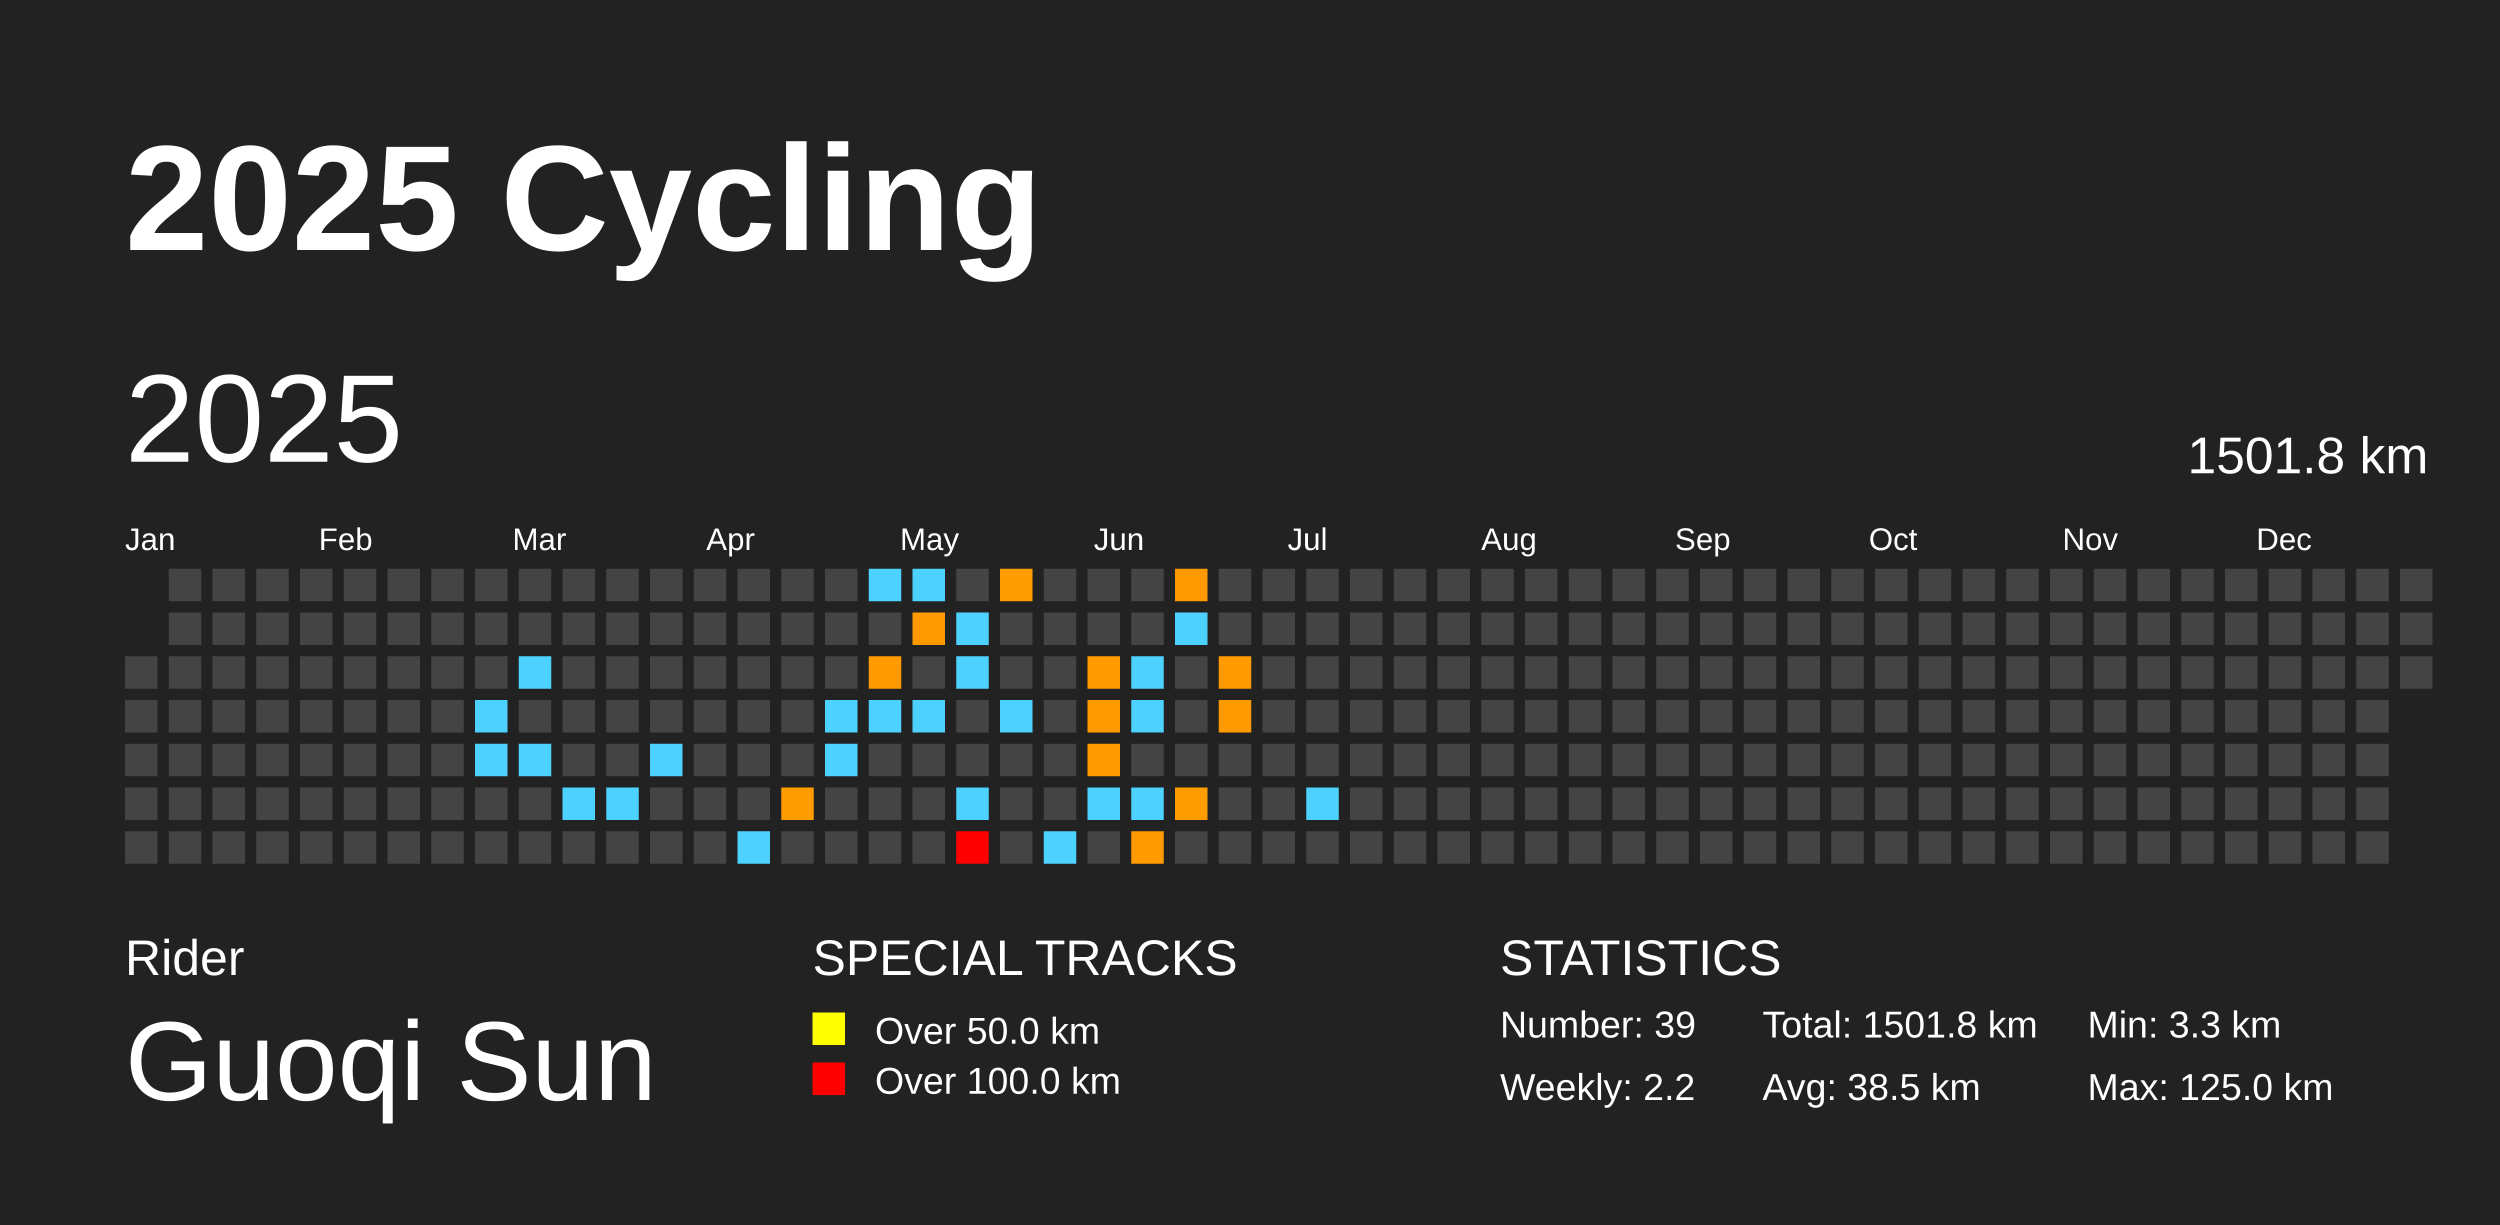
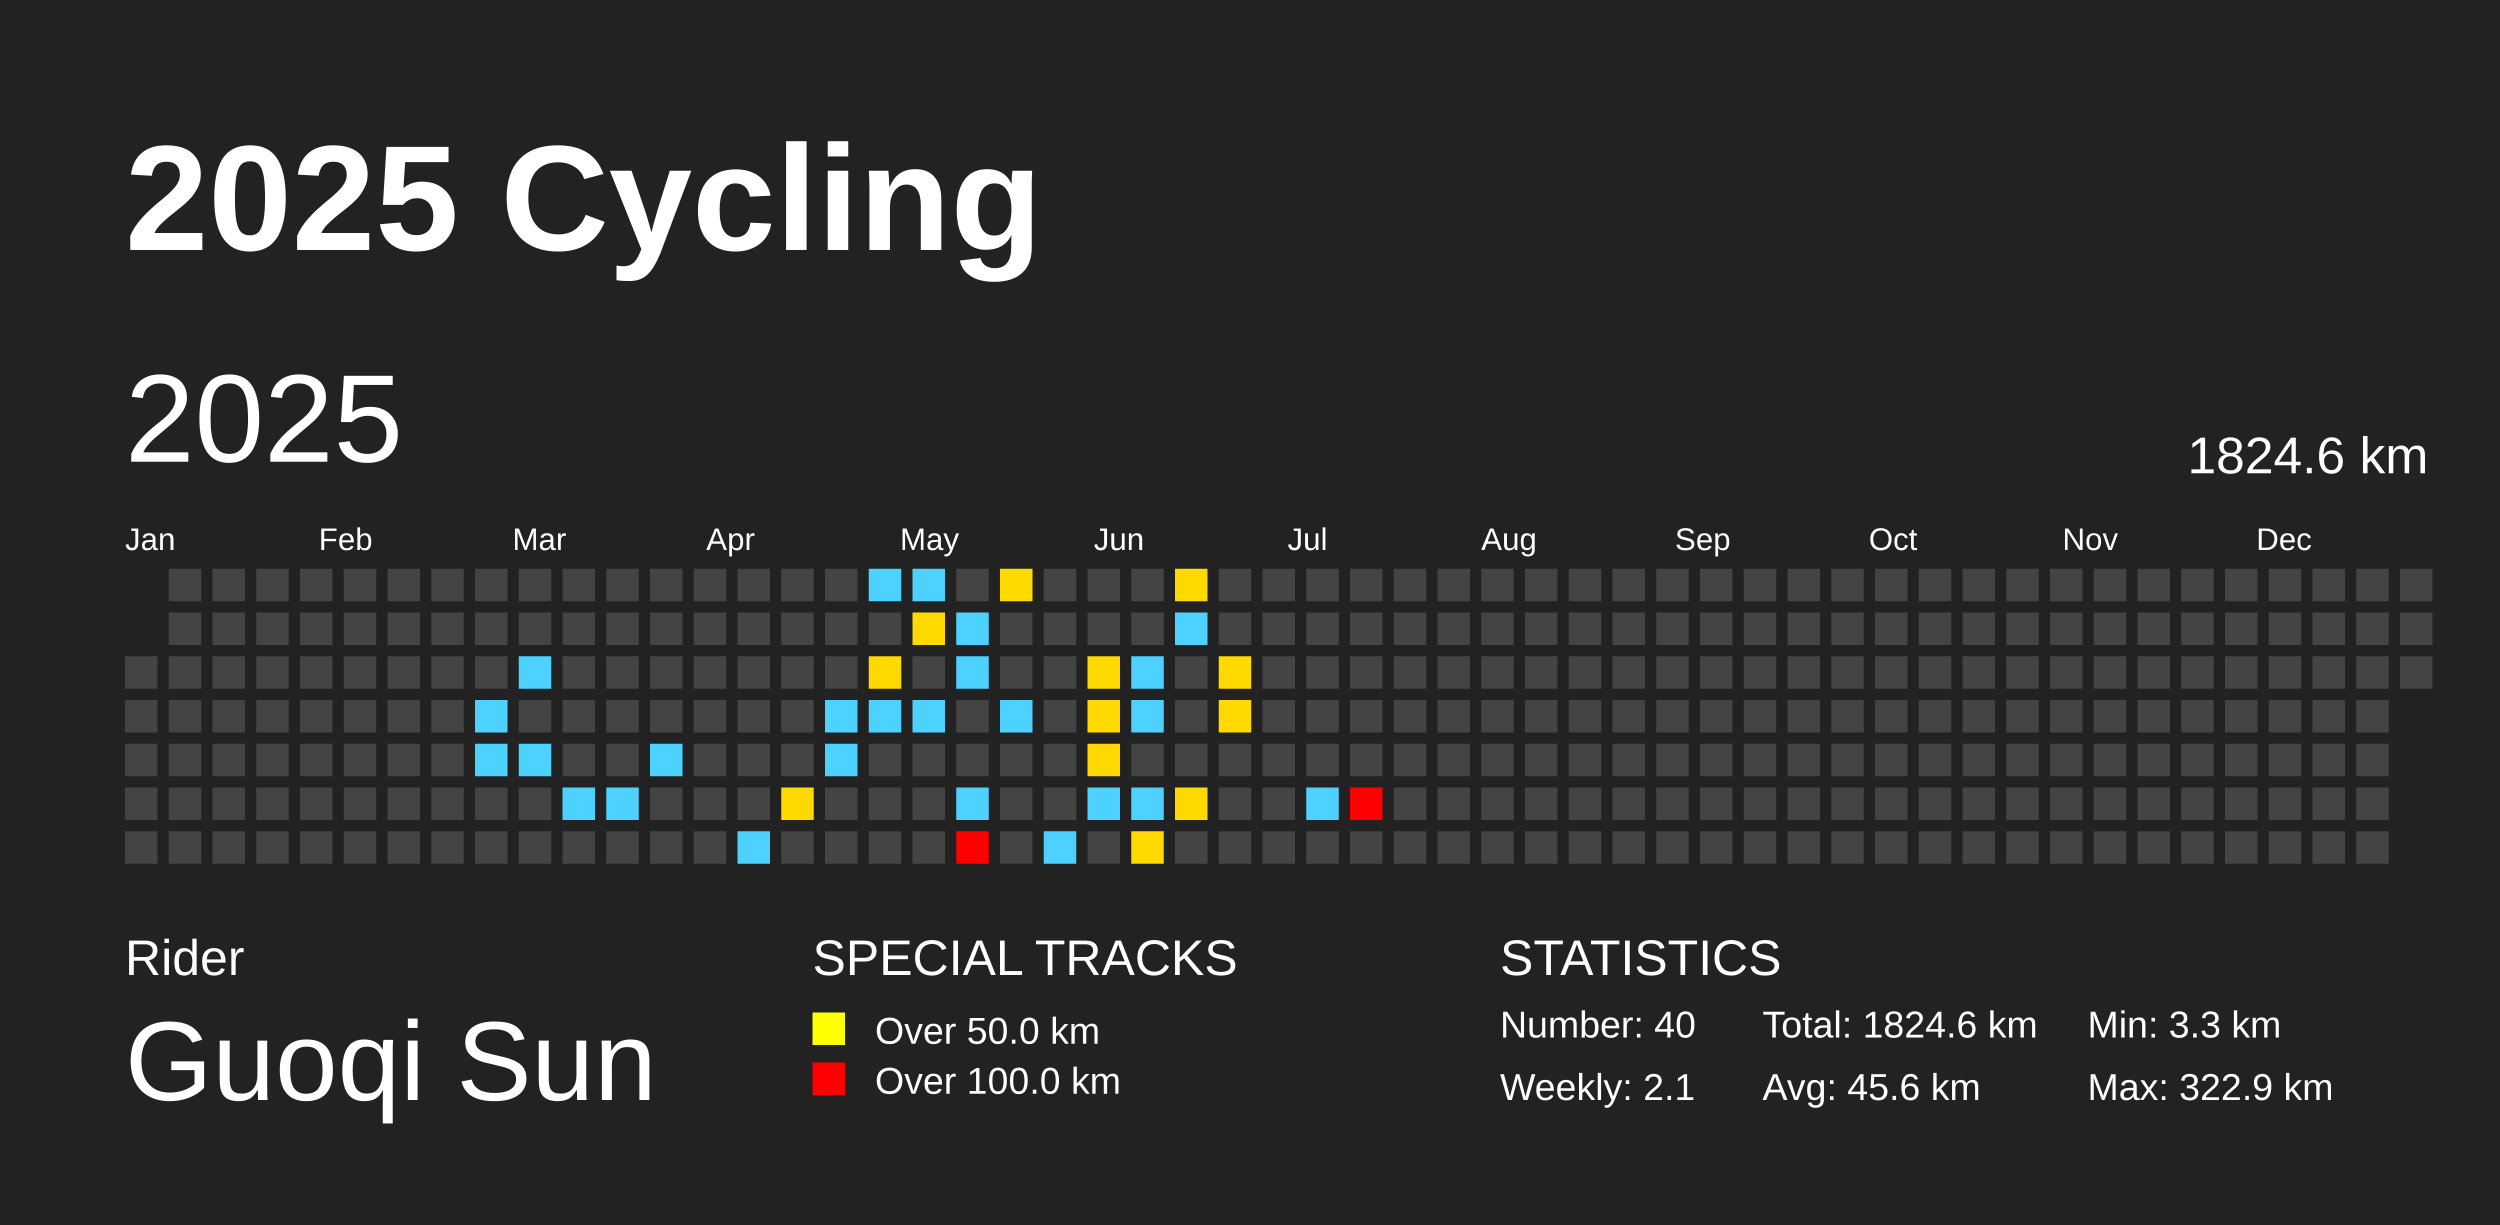
<svg xmlns="http://www.w3.org/2000/svg" baseProfile="full" height="98mm" version="1.1" viewBox="0,0,200,98" width="200mm">
  <defs />
  <rect fill="#222222" height="98" width="200" x="0" y="0" />
  <text fill="#FFFFFF" style="font-size:12px; font-family:Arial; font-weight:bold;" x="10" y="20">2025 Cycling</text>
  <text fill="#FFFFFF" style="font-size:4px; font-family:Arial" x="10" y="78">Rider</text>
  <text fill="#FFFFFF" style="font-size:9px; font-family:Arial" x="10" y="88">Guoqi Sun</text>
  <text fill="#FFFFFF" style="font-size:4px; font-family:Arial" x="65" y="78">SPECIAL TRACKS</text>
  <rect fill="yellow" height="2.6" width="2.6" x="65" y="81" />
  <text fill="#FFFFFF" style="font-size:3px; font-family:Arial" x="70" y="83.5">Over 50.0 km</text>
  <rect fill="red" height="2.6" width="2.6" x="65" y="85" />
  <text fill="#FFFFFF" style="font-size:3px; font-family:Arial" x="70" y="87.5">Over 100.0 km</text>
  <text fill="#FFFFFF" style="font-size:4px; font-family:Arial" x="120" y="78">STATISTICS</text>
-   <text fill="#FFFFFF" style="font-size:3px; font-family:Arial" x="120" y="83">Number: 39</text>
-   <text fill="#FFFFFF" style="font-size:3px; font-family:Arial" x="120" y="88">Weekly: 2.2</text>
-   <text fill="#FFFFFF" style="font-size:3px; font-family:Arial" x="141" y="83">Total: 1501.8 km</text>
-   <text fill="#FFFFFF" style="font-size:3px; font-family:Arial" x="141" y="88">Avg: 38.5 km</text>
+   <text fill="#FFFFFF" style="font-size:3px; font-family:Arial" x="120" y="83">Number: 40</text>
+   <text fill="#FFFFFF" style="font-size:3px; font-family:Arial" x="120" y="88">Weekly: 2.1</text>
+   <text fill="#FFFFFF" style="font-size:3px; font-family:Arial" x="141" y="83">Total: 1824.6 km</text>
+   <text fill="#FFFFFF" style="font-size:3px; font-family:Arial" x="141" y="88">Avg: 45.6 km</text>
  <text fill="#FFFFFF" style="font-size:3px; font-family:Arial" x="167" y="83">Min: 3.3 km</text>
-   <text fill="#FFFFFF" style="font-size:3px; font-family:Arial" x="167" y="88">Max: 125.0 km</text>
+   <text fill="#FFFFFF" style="font-size:3px; font-family:Arial" x="167" y="88">Max: 322.9 km</text>
  <text dominant-baseline="hanging" fill="#FFFFFF" style="font-size:10.0px; font-family:Arial;" x="10" y="30">2025</text>
-   <text dominant-baseline="hanging" fill="#FFFFFF" style="font-size:4.125px; font-family:Arial;" x="175" y="35">1501.8 km</text>
+   <text dominant-baseline="hanging" fill="#FFFFFF" style="font-size:4.125px; font-family:Arial;" x="175" y="35">1824.6 km</text>
  <text fill="#FFFFFF" style="font-size:2.5px; font-family:Arial" x="10.0" y="44">Jan</text>
  <text fill="#FFFFFF" style="font-size:2.5px; font-family:Arial" x="25.5" y="44">Feb</text>
  <text fill="#FFFFFF" style="font-size:2.5px; font-family:Arial" x="41.0" y="44">Mar</text>
  <text fill="#FFFFFF" style="font-size:2.5px; font-family:Arial" x="56.5" y="44">Apr</text>
  <text fill="#FFFFFF" style="font-size:2.5px; font-family:Arial" x="72.0" y="44">May</text>
  <text fill="#FFFFFF" style="font-size:2.5px; font-family:Arial" x="87.5" y="44">Jun</text>
  <text fill="#FFFFFF" style="font-size:2.5px; font-family:Arial" x="103.0" y="44">Jul</text>
  <text fill="#FFFFFF" style="font-size:2.5px; font-family:Arial" x="118.5" y="44">Aug</text>
  <text fill="#FFFFFF" style="font-size:2.5px; font-family:Arial" x="134.0" y="44">Sep</text>
  <text fill="#FFFFFF" style="font-size:2.5px; font-family:Arial" x="149.5" y="44">Oct</text>
  <text fill="#FFFFFF" style="font-size:2.5px; font-family:Arial" x="165.0" y="44">Nov</text>
  <text fill="#FFFFFF" style="font-size:2.5px; font-family:Arial" x="180.5" y="44">Dec</text>
  <rect fill="#444444" height="2.6" width="2.6" x="10.0" y="52.5" />
  <rect fill="#444444" height="2.6" width="2.6" x="10.0" y="56.0" />
  <rect fill="#444444" height="2.6" width="2.6" x="10.0" y="59.5" />
  <rect fill="#444444" height="2.6" width="2.6" x="10.0" y="63.0" />
  <rect fill="#444444" height="2.6" width="2.6" x="10.0" y="66.5" />
  <rect fill="#444444" height="2.6" width="2.6" x="13.5" y="45.5" />
  <rect fill="#444444" height="2.6" width="2.6" x="13.5" y="49.0" />
  <rect fill="#444444" height="2.6" width="2.6" x="13.5" y="52.5" />
  <rect fill="#444444" height="2.6" width="2.6" x="13.5" y="56.0" />
  <rect fill="#444444" height="2.6" width="2.6" x="13.5" y="59.5" />
  <rect fill="#444444" height="2.6" width="2.6" x="13.5" y="63.0" />
  <rect fill="#444444" height="2.6" width="2.6" x="13.5" y="66.5" />
  <rect fill="#444444" height="2.6" width="2.6" x="17.0" y="45.5" />
  <rect fill="#444444" height="2.6" width="2.6" x="17.0" y="49.0" />
  <rect fill="#444444" height="2.6" width="2.6" x="17.0" y="52.5" />
  <rect fill="#444444" height="2.6" width="2.6" x="17.0" y="56.0" />
  <rect fill="#444444" height="2.6" width="2.6" x="17.0" y="59.5" />
  <rect fill="#444444" height="2.6" width="2.6" x="17.0" y="63.0" />
  <rect fill="#444444" height="2.6" width="2.6" x="17.0" y="66.5" />
  <rect fill="#444444" height="2.6" width="2.6" x="20.5" y="45.5" />
  <rect fill="#444444" height="2.6" width="2.6" x="20.5" y="49.0" />
  <rect fill="#444444" height="2.6" width="2.6" x="20.5" y="52.5" />
  <rect fill="#444444" height="2.6" width="2.6" x="20.5" y="56.0" />
  <rect fill="#444444" height="2.6" width="2.6" x="20.5" y="59.5" />
  <rect fill="#444444" height="2.6" width="2.6" x="20.5" y="63.0" />
  <rect fill="#444444" height="2.6" width="2.6" x="20.5" y="66.5" />
  <rect fill="#444444" height="2.6" width="2.6" x="24.0" y="45.5" />
  <rect fill="#444444" height="2.6" width="2.6" x="24.0" y="49.0" />
  <rect fill="#444444" height="2.6" width="2.6" x="24.0" y="52.5" />
  <rect fill="#444444" height="2.6" width="2.6" x="24.0" y="56.0" />
  <rect fill="#444444" height="2.6" width="2.6" x="24.0" y="59.5" />
  <rect fill="#444444" height="2.6" width="2.6" x="24.0" y="63.0" />
  <rect fill="#444444" height="2.6" width="2.6" x="24.0" y="66.5" />
  <rect fill="#444444" height="2.6" width="2.6" x="27.5" y="45.5" />
  <rect fill="#444444" height="2.6" width="2.6" x="27.5" y="49.0" />
  <rect fill="#444444" height="2.6" width="2.6" x="27.5" y="52.5" />
  <rect fill="#444444" height="2.6" width="2.6" x="27.5" y="56.0" />
  <rect fill="#444444" height="2.6" width="2.6" x="27.5" y="59.5" />
  <rect fill="#444444" height="2.6" width="2.6" x="27.5" y="63.0" />
  <rect fill="#444444" height="2.6" width="2.6" x="27.5" y="66.5" />
  <rect fill="#444444" height="2.6" width="2.6" x="31.0" y="45.5" />
  <rect fill="#444444" height="2.6" width="2.6" x="31.0" y="49.0" />
  <rect fill="#444444" height="2.6" width="2.6" x="31.0" y="52.5" />
  <rect fill="#444444" height="2.6" width="2.6" x="31.0" y="56.0" />
  <rect fill="#444444" height="2.6" width="2.6" x="31.0" y="59.5" />
  <rect fill="#444444" height="2.6" width="2.6" x="31.0" y="63.0" />
  <rect fill="#444444" height="2.6" width="2.6" x="31.0" y="66.5" />
  <rect fill="#444444" height="2.6" width="2.6" x="34.5" y="45.5" />
  <rect fill="#444444" height="2.6" width="2.6" x="34.5" y="49.0" />
  <rect fill="#444444" height="2.6" width="2.6" x="34.5" y="52.5" />
  <rect fill="#444444" height="2.6" width="2.6" x="34.5" y="56.0" />
  <rect fill="#444444" height="2.6" width="2.6" x="34.5" y="59.5" />
  <rect fill="#444444" height="2.6" width="2.6" x="34.5" y="63.0" />
  <rect fill="#444444" height="2.6" width="2.6" x="34.5" y="66.5" />
  <rect fill="#444444" height="2.6" width="2.6" x="38.0" y="45.5" />
  <rect fill="#444444" height="2.6" width="2.6" x="38.0" y="49.0" />
  <rect fill="#444444" height="2.6" width="2.6" x="38.0" y="52.5" />
  <rect fill="#4dd2ff" height="2.6" width="2.6" x="38.0" y="56.0" />
  <rect fill="#4dd2ff" height="2.6" width="2.6" x="38.0" y="59.5" />
  <rect fill="#444444" height="2.6" width="2.6" x="38.0" y="63.0" />
  <rect fill="#444444" height="2.6" width="2.6" x="38.0" y="66.5" />
  <rect fill="#444444" height="2.6" width="2.6" x="41.5" y="45.5" />
  <rect fill="#444444" height="2.6" width="2.6" x="41.5" y="49.0" />
  <rect fill="#4dd2ff" height="2.6" width="2.6" x="41.5" y="52.5" />
  <rect fill="#444444" height="2.6" width="2.6" x="41.5" y="56.0" />
  <rect fill="#4dd2ff" height="2.6" width="2.6" x="41.5" y="59.5" />
  <rect fill="#444444" height="2.6" width="2.6" x="41.5" y="63.0" />
  <rect fill="#444444" height="2.6" width="2.6" x="41.5" y="66.5" />
  <rect fill="#444444" height="2.6" width="2.6" x="45.0" y="45.5" />
  <rect fill="#444444" height="2.6" width="2.6" x="45.0" y="49.0" />
  <rect fill="#444444" height="2.6" width="2.6" x="45.0" y="52.5" />
  <rect fill="#444444" height="2.6" width="2.6" x="45.0" y="56.0" />
  <rect fill="#444444" height="2.6" width="2.6" x="45.0" y="59.5" />
  <rect fill="#4dd2ff" height="2.6" width="2.6" x="45.0" y="63.0" />
  <rect fill="#444444" height="2.6" width="2.6" x="45.0" y="66.5" />
  <rect fill="#444444" height="2.6" width="2.6" x="48.5" y="45.5" />
  <rect fill="#444444" height="2.6" width="2.6" x="48.5" y="49.0" />
  <rect fill="#444444" height="2.6" width="2.6" x="48.5" y="52.5" />
  <rect fill="#444444" height="2.6" width="2.6" x="48.5" y="56.0" />
  <rect fill="#444444" height="2.6" width="2.6" x="48.5" y="59.5" />
  <rect fill="#4dd2ff" height="2.6" width="2.6" x="48.5" y="63.0" />
  <rect fill="#444444" height="2.6" width="2.6" x="48.5" y="66.5" />
  <rect fill="#444444" height="2.6" width="2.6" x="52.0" y="45.5" />
  <rect fill="#444444" height="2.6" width="2.6" x="52.0" y="49.0" />
  <rect fill="#444444" height="2.6" width="2.6" x="52.0" y="52.5" />
  <rect fill="#444444" height="2.6" width="2.6" x="52.0" y="56.0" />
  <rect fill="#4dd2ff" height="2.6" width="2.6" x="52.0" y="59.5" />
  <rect fill="#444444" height="2.6" width="2.6" x="52.0" y="63.0" />
  <rect fill="#444444" height="2.6" width="2.6" x="52.0" y="66.5" />
  <rect fill="#444444" height="2.6" width="2.6" x="55.5" y="45.5" />
  <rect fill="#444444" height="2.6" width="2.6" x="55.5" y="49.0" />
  <rect fill="#444444" height="2.6" width="2.6" x="55.5" y="52.5" />
  <rect fill="#444444" height="2.6" width="2.6" x="55.5" y="56.0" />
  <rect fill="#444444" height="2.6" width="2.6" x="55.5" y="59.5" />
  <rect fill="#444444" height="2.6" width="2.6" x="55.5" y="63.0" />
  <rect fill="#444444" height="2.6" width="2.6" x="55.5" y="66.5" />
  <rect fill="#444444" height="2.6" width="2.6" x="59.0" y="45.5" />
  <rect fill="#444444" height="2.6" width="2.6" x="59.0" y="49.0" />
  <rect fill="#444444" height="2.6" width="2.6" x="59.0" y="52.5" />
  <rect fill="#444444" height="2.6" width="2.6" x="59.0" y="56.0" />
  <rect fill="#444444" height="2.6" width="2.6" x="59.0" y="59.5" />
  <rect fill="#444444" height="2.6" width="2.6" x="59.0" y="63.0" />
  <rect fill="#4dd2ff" height="2.6" width="2.6" x="59.0" y="66.5" />
  <rect fill="#444444" height="2.6" width="2.6" x="62.5" y="45.5" />
  <rect fill="#444444" height="2.6" width="2.6" x="62.5" y="49.0" />
  <rect fill="#444444" height="2.6" width="2.6" x="62.5" y="52.5" />
  <rect fill="#444444" height="2.6" width="2.6" x="62.5" y="56.0" />
  <rect fill="#444444" height="2.6" width="2.6" x="62.5" y="59.5" />
-   <rect fill="#ff9c00" height="2.6" width="2.6" x="62.5" y="63.0" />
+   <rect fill="#ffd900" height="2.6" width="2.6" x="62.5" y="63.0" />
  <rect fill="#444444" height="2.6" width="2.6" x="62.5" y="66.5" />
  <rect fill="#444444" height="2.6" width="2.6" x="66.0" y="45.5" />
  <rect fill="#444444" height="2.6" width="2.6" x="66.0" y="49.0" />
  <rect fill="#444444" height="2.6" width="2.6" x="66.0" y="52.5" />
  <rect fill="#4dd2ff" height="2.6" width="2.6" x="66.0" y="56.0" />
  <rect fill="#4dd2ff" height="2.6" width="2.6" x="66.0" y="59.5" />
  <rect fill="#444444" height="2.6" width="2.6" x="66.0" y="63.0" />
  <rect fill="#444444" height="2.6" width="2.6" x="66.0" y="66.5" />
  <rect fill="#4dd2ff" height="2.6" width="2.6" x="69.5" y="45.5" />
  <rect fill="#444444" height="2.6" width="2.6" x="69.5" y="49.0" />
-   <rect fill="#ff9b00" height="2.6" width="2.6" x="69.5" y="52.5" />
+   <rect fill="#ffd900" height="2.6" width="2.6" x="69.5" y="52.5" />
  <rect fill="#4dd2ff" height="2.6" width="2.6" x="69.5" y="56.0" />
  <rect fill="#444444" height="2.6" width="2.6" x="69.5" y="59.5" />
  <rect fill="#444444" height="2.6" width="2.6" x="69.5" y="63.0" />
  <rect fill="#444444" height="2.6" width="2.6" x="69.5" y="66.5" />
  <rect fill="#4dd2ff" height="2.6" width="2.6" x="73.0" y="45.5" />
-   <rect fill="#ff9b00" height="2.6" width="2.6" x="73.0" y="49.0" />
+   <rect fill="#ffd900" height="2.6" width="2.6" x="73.0" y="49.0" />
  <rect fill="#444444" height="2.6" width="2.6" x="73.0" y="52.5" />
  <rect fill="#4dd2ff" height="2.6" width="2.6" x="73.0" y="56.0" />
  <rect fill="#444444" height="2.6" width="2.6" x="73.0" y="59.5" />
  <rect fill="#444444" height="2.6" width="2.6" x="73.0" y="63.0" />
  <rect fill="#444444" height="2.6" width="2.6" x="73.0" y="66.5" />
  <rect fill="#444444" height="2.6" width="2.6" x="76.5" y="45.5" />
  <rect fill="#4dd2ff" height="2.6" width="2.6" x="76.5" y="49.0" />
  <rect fill="#4dd2ff" height="2.6" width="2.6" x="76.5" y="52.5" />
  <rect fill="#444444" height="2.6" width="2.6" x="76.5" y="56.0" />
  <rect fill="#444444" height="2.6" width="2.6" x="76.5" y="59.5" />
  <rect fill="#4dd2ff" height="2.6" width="2.6" x="76.5" y="63.0" />
  <rect fill="red" height="2.6" width="2.6" x="76.5" y="66.5" />
-   <rect fill="#ff9d00" height="2.6" width="2.6" x="80.0" y="45.5" />
+   <rect fill="#ffda00" height="2.6" width="2.6" x="80.0" y="45.5" />
  <rect fill="#444444" height="2.6" width="2.6" x="80.0" y="49.0" />
  <rect fill="#444444" height="2.6" width="2.6" x="80.0" y="52.5" />
  <rect fill="#4dd2ff" height="2.6" width="2.6" x="80.0" y="56.0" />
  <rect fill="#444444" height="2.6" width="2.6" x="80.0" y="59.5" />
  <rect fill="#444444" height="2.6" width="2.6" x="80.0" y="63.0" />
  <rect fill="#444444" height="2.6" width="2.6" x="80.0" y="66.5" />
  <rect fill="#444444" height="2.6" width="2.6" x="83.5" y="45.5" />
  <rect fill="#444444" height="2.6" width="2.6" x="83.5" y="49.0" />
  <rect fill="#444444" height="2.6" width="2.6" x="83.5" y="52.5" />
  <rect fill="#444444" height="2.6" width="2.6" x="83.5" y="56.0" />
  <rect fill="#444444" height="2.6" width="2.6" x="83.5" y="59.5" />
  <rect fill="#444444" height="2.6" width="2.6" x="83.5" y="63.0" />
  <rect fill="#4dd2ff" height="2.6" width="2.6" x="83.5" y="66.5" />
  <rect fill="#444444" height="2.6" width="2.6" x="87.0" y="45.5" />
  <rect fill="#444444" height="2.6" width="2.6" x="87.0" y="49.0" />
-   <rect fill="#ff9b00" height="2.6" width="2.6" x="87.0" y="52.5" />
-   <rect fill="#ff9b00" height="2.6" width="2.6" x="87.0" y="56.0" />
-   <rect fill="#ff9b00" height="2.6" width="2.6" x="87.0" y="59.5" />
+   <rect fill="#ffd900" height="2.6" width="2.6" x="87.0" y="52.5" />
+   <rect fill="#ffd900" height="2.6" width="2.6" x="87.0" y="56.0" />
+   <rect fill="#ffd900" height="2.6" width="2.6" x="87.0" y="59.5" />
  <rect fill="#4dd2ff" height="2.6" width="2.6" x="87.0" y="63.0" />
  <rect fill="#444444" height="2.6" width="2.6" x="87.0" y="66.5" />
  <rect fill="#444444" height="2.6" width="2.6" x="90.5" y="45.5" />
  <rect fill="#444444" height="2.6" width="2.6" x="90.5" y="49.0" />
  <rect fill="#4dd2ff" height="2.6" width="2.6" x="90.5" y="52.5" />
  <rect fill="#4dd2ff" height="2.6" width="2.6" x="90.5" y="56.0" />
  <rect fill="#444444" height="2.6" width="2.6" x="90.5" y="59.5" />
  <rect fill="#4dd2ff" height="2.6" width="2.6" x="90.5" y="63.0" />
-   <rect fill="#ff9b00" height="2.6" width="2.6" x="90.5" y="66.5" />
-   <rect fill="#ff9b00" height="2.6" width="2.6" x="94.0" y="45.5" />
+   <rect fill="#ffd900" height="2.6" width="2.6" x="90.5" y="66.5" />
+   <rect fill="#ffd900" height="2.6" width="2.6" x="94.0" y="45.5" />
  <rect fill="#4dd2ff" height="2.6" width="2.6" x="94.0" y="49.0" />
  <rect fill="#444444" height="2.6" width="2.6" x="94.0" y="52.5" />
  <rect fill="#444444" height="2.6" width="2.6" x="94.0" y="56.0" />
  <rect fill="#444444" height="2.6" width="2.6" x="94.0" y="59.5" />
-   <rect fill="#ff9c00" height="2.6" width="2.6" x="94.0" y="63.0" />
+   <rect fill="#ffd900" height="2.6" width="2.6" x="94.0" y="63.0" />
  <rect fill="#444444" height="2.6" width="2.6" x="94.0" y="66.5" />
  <rect fill="#444444" height="2.6" width="2.6" x="97.5" y="45.5" />
  <rect fill="#444444" height="2.6" width="2.6" x="97.5" y="49.0" />
-   <rect fill="#ff9b00" height="2.6" width="2.6" x="97.5" y="52.5" />
-   <rect fill="#ff9b00" height="2.6" width="2.6" x="97.5" y="56.0" />
+   <rect fill="#ffd900" height="2.6" width="2.6" x="97.5" y="52.5" />
+   <rect fill="#ffd900" height="2.6" width="2.6" x="97.5" y="56.0" />
  <rect fill="#444444" height="2.6" width="2.6" x="97.5" y="59.5" />
  <rect fill="#444444" height="2.6" width="2.6" x="97.5" y="63.0" />
  <rect fill="#444444" height="2.6" width="2.6" x="97.5" y="66.5" />
  <rect fill="#444444" height="2.6" width="2.6" x="101.0" y="45.5" />
  <rect fill="#444444" height="2.6" width="2.6" x="101.0" y="49.0" />
  <rect fill="#444444" height="2.6" width="2.6" x="101.0" y="52.5" />
  <rect fill="#444444" height="2.6" width="2.6" x="101.0" y="56.0" />
  <rect fill="#444444" height="2.6" width="2.6" x="101.0" y="59.5" />
  <rect fill="#444444" height="2.6" width="2.6" x="101.0" y="63.0" />
  <rect fill="#444444" height="2.6" width="2.6" x="101.0" y="66.5" />
  <rect fill="#444444" height="2.6" width="2.6" x="104.5" y="45.5" />
  <rect fill="#444444" height="2.6" width="2.6" x="104.5" y="49.0" />
  <rect fill="#444444" height="2.6" width="2.6" x="104.5" y="52.5" />
  <rect fill="#444444" height="2.6" width="2.6" x="104.5" y="56.0" />
  <rect fill="#444444" height="2.6" width="2.6" x="104.5" y="59.5" />
  <rect fill="#4dd2ff" height="2.6" width="2.6" x="104.5" y="63.0" />
  <rect fill="#444444" height="2.6" width="2.6" x="104.5" y="66.5" />
  <rect fill="#444444" height="2.6" width="2.6" x="108.0" y="45.5" />
  <rect fill="#444444" height="2.6" width="2.6" x="108.0" y="49.0" />
  <rect fill="#444444" height="2.6" width="2.6" x="108.0" y="52.5" />
  <rect fill="#444444" height="2.6" width="2.6" x="108.0" y="56.0" />
  <rect fill="#444444" height="2.6" width="2.6" x="108.0" y="59.5" />
-   <rect fill="#444444" height="2.6" width="2.6" x="108.0" y="63.0" />
+   <rect fill="red" height="2.6" width="2.6" x="108.0" y="63.0" />
  <rect fill="#444444" height="2.6" width="2.6" x="108.0" y="66.5" />
  <rect fill="#444444" height="2.6" width="2.6" x="111.5" y="45.5" />
  <rect fill="#444444" height="2.6" width="2.6" x="111.5" y="49.0" />
  <rect fill="#444444" height="2.6" width="2.6" x="111.5" y="52.5" />
  <rect fill="#444444" height="2.6" width="2.6" x="111.5" y="56.0" />
  <rect fill="#444444" height="2.6" width="2.6" x="111.5" y="59.5" />
  <rect fill="#444444" height="2.6" width="2.6" x="111.5" y="63.0" />
  <rect fill="#444444" height="2.6" width="2.6" x="111.5" y="66.5" />
  <rect fill="#444444" height="2.6" width="2.6" x="115.0" y="45.5" />
  <rect fill="#444444" height="2.6" width="2.6" x="115.0" y="49.0" />
  <rect fill="#444444" height="2.6" width="2.6" x="115.0" y="52.5" />
  <rect fill="#444444" height="2.6" width="2.6" x="115.0" y="56.0" />
  <rect fill="#444444" height="2.6" width="2.6" x="115.0" y="59.5" />
  <rect fill="#444444" height="2.6" width="2.6" x="115.0" y="63.0" />
  <rect fill="#444444" height="2.6" width="2.6" x="115.0" y="66.5" />
  <rect fill="#444444" height="2.6" width="2.6" x="118.5" y="45.5" />
  <rect fill="#444444" height="2.6" width="2.6" x="118.5" y="49.0" />
  <rect fill="#444444" height="2.6" width="2.6" x="118.5" y="52.5" />
  <rect fill="#444444" height="2.6" width="2.6" x="118.5" y="56.0" />
  <rect fill="#444444" height="2.6" width="2.6" x="118.5" y="59.5" />
  <rect fill="#444444" height="2.6" width="2.6" x="118.5" y="63.0" />
  <rect fill="#444444" height="2.6" width="2.6" x="118.5" y="66.5" />
  <rect fill="#444444" height="2.6" width="2.6" x="122.0" y="45.5" />
  <rect fill="#444444" height="2.6" width="2.6" x="122.0" y="49.0" />
  <rect fill="#444444" height="2.6" width="2.6" x="122.0" y="52.5" />
  <rect fill="#444444" height="2.6" width="2.6" x="122.0" y="56.0" />
  <rect fill="#444444" height="2.6" width="2.6" x="122.0" y="59.5" />
  <rect fill="#444444" height="2.6" width="2.6" x="122.0" y="63.0" />
  <rect fill="#444444" height="2.6" width="2.6" x="122.0" y="66.5" />
  <rect fill="#444444" height="2.6" width="2.6" x="125.5" y="45.5" />
  <rect fill="#444444" height="2.6" width="2.6" x="125.5" y="49.0" />
  <rect fill="#444444" height="2.6" width="2.6" x="125.5" y="52.5" />
  <rect fill="#444444" height="2.6" width="2.6" x="125.5" y="56.0" />
  <rect fill="#444444" height="2.6" width="2.6" x="125.5" y="59.5" />
  <rect fill="#444444" height="2.6" width="2.6" x="125.5" y="63.0" />
  <rect fill="#444444" height="2.6" width="2.6" x="125.5" y="66.5" />
  <rect fill="#444444" height="2.6" width="2.6" x="129.0" y="45.5" />
  <rect fill="#444444" height="2.6" width="2.6" x="129.0" y="49.0" />
  <rect fill="#444444" height="2.6" width="2.6" x="129.0" y="52.5" />
  <rect fill="#444444" height="2.6" width="2.6" x="129.0" y="56.0" />
  <rect fill="#444444" height="2.6" width="2.6" x="129.0" y="59.5" />
  <rect fill="#444444" height="2.6" width="2.6" x="129.0" y="63.0" />
  <rect fill="#444444" height="2.6" width="2.6" x="129.0" y="66.5" />
  <rect fill="#444444" height="2.6" width="2.6" x="132.5" y="45.5" />
  <rect fill="#444444" height="2.6" width="2.6" x="132.5" y="49.0" />
  <rect fill="#444444" height="2.6" width="2.6" x="132.5" y="52.5" />
  <rect fill="#444444" height="2.6" width="2.6" x="132.5" y="56.0" />
  <rect fill="#444444" height="2.6" width="2.6" x="132.5" y="59.5" />
  <rect fill="#444444" height="2.6" width="2.6" x="132.5" y="63.0" />
  <rect fill="#444444" height="2.6" width="2.6" x="132.5" y="66.5" />
  <rect fill="#444444" height="2.6" width="2.6" x="136.0" y="45.5" />
  <rect fill="#444444" height="2.6" width="2.6" x="136.0" y="49.0" />
  <rect fill="#444444" height="2.6" width="2.6" x="136.0" y="52.5" />
  <rect fill="#444444" height="2.6" width="2.6" x="136.0" y="56.0" />
  <rect fill="#444444" height="2.6" width="2.6" x="136.0" y="59.5" />
  <rect fill="#444444" height="2.6" width="2.6" x="136.0" y="63.0" />
  <rect fill="#444444" height="2.6" width="2.6" x="136.0" y="66.5" />
  <rect fill="#444444" height="2.6" width="2.6" x="139.5" y="45.5" />
  <rect fill="#444444" height="2.6" width="2.6" x="139.5" y="49.0" />
  <rect fill="#444444" height="2.6" width="2.6" x="139.5" y="52.5" />
  <rect fill="#444444" height="2.6" width="2.6" x="139.5" y="56.0" />
  <rect fill="#444444" height="2.6" width="2.6" x="139.5" y="59.5" />
  <rect fill="#444444" height="2.6" width="2.6" x="139.5" y="63.0" />
  <rect fill="#444444" height="2.6" width="2.6" x="139.5" y="66.5" />
  <rect fill="#444444" height="2.6" width="2.6" x="143.0" y="45.5" />
  <rect fill="#444444" height="2.6" width="2.6" x="143.0" y="49.0" />
  <rect fill="#444444" height="2.6" width="2.6" x="143.0" y="52.5" />
  <rect fill="#444444" height="2.6" width="2.6" x="143.0" y="56.0" />
  <rect fill="#444444" height="2.6" width="2.6" x="143.0" y="59.5" />
  <rect fill="#444444" height="2.6" width="2.6" x="143.0" y="63.0" />
  <rect fill="#444444" height="2.6" width="2.6" x="143.0" y="66.5" />
  <rect fill="#444444" height="2.6" width="2.6" x="146.5" y="45.5" />
  <rect fill="#444444" height="2.6" width="2.6" x="146.5" y="49.0" />
  <rect fill="#444444" height="2.6" width="2.6" x="146.5" y="52.5" />
  <rect fill="#444444" height="2.6" width="2.6" x="146.5" y="56.0" />
  <rect fill="#444444" height="2.6" width="2.6" x="146.5" y="59.5" />
  <rect fill="#444444" height="2.6" width="2.6" x="146.5" y="63.0" />
  <rect fill="#444444" height="2.6" width="2.6" x="146.5" y="66.5" />
  <rect fill="#444444" height="2.6" width="2.6" x="150.0" y="45.5" />
  <rect fill="#444444" height="2.6" width="2.6" x="150.0" y="49.0" />
  <rect fill="#444444" height="2.6" width="2.6" x="150.0" y="52.5" />
  <rect fill="#444444" height="2.6" width="2.6" x="150.0" y="56.0" />
  <rect fill="#444444" height="2.6" width="2.6" x="150.0" y="59.5" />
  <rect fill="#444444" height="2.6" width="2.6" x="150.0" y="63.0" />
  <rect fill="#444444" height="2.6" width="2.6" x="150.0" y="66.5" />
  <rect fill="#444444" height="2.6" width="2.6" x="153.5" y="45.5" />
  <rect fill="#444444" height="2.6" width="2.6" x="153.5" y="49.0" />
  <rect fill="#444444" height="2.6" width="2.6" x="153.5" y="52.5" />
  <rect fill="#444444" height="2.6" width="2.6" x="153.5" y="56.0" />
  <rect fill="#444444" height="2.6" width="2.6" x="153.5" y="59.5" />
  <rect fill="#444444" height="2.6" width="2.6" x="153.5" y="63.0" />
  <rect fill="#444444" height="2.6" width="2.6" x="153.5" y="66.5" />
  <rect fill="#444444" height="2.6" width="2.6" x="157.0" y="45.5" />
  <rect fill="#444444" height="2.6" width="2.6" x="157.0" y="49.0" />
  <rect fill="#444444" height="2.6" width="2.6" x="157.0" y="52.5" />
  <rect fill="#444444" height="2.6" width="2.6" x="157.0" y="56.0" />
  <rect fill="#444444" height="2.6" width="2.6" x="157.0" y="59.5" />
  <rect fill="#444444" height="2.6" width="2.6" x="157.0" y="63.0" />
  <rect fill="#444444" height="2.6" width="2.6" x="157.0" y="66.5" />
  <rect fill="#444444" height="2.6" width="2.6" x="160.5" y="45.5" />
  <rect fill="#444444" height="2.6" width="2.6" x="160.5" y="49.0" />
  <rect fill="#444444" height="2.6" width="2.6" x="160.5" y="52.5" />
  <rect fill="#444444" height="2.6" width="2.6" x="160.5" y="56.0" />
  <rect fill="#444444" height="2.6" width="2.6" x="160.5" y="59.5" />
  <rect fill="#444444" height="2.6" width="2.6" x="160.5" y="63.0" />
  <rect fill="#444444" height="2.6" width="2.6" x="160.5" y="66.5" />
  <rect fill="#444444" height="2.6" width="2.6" x="164.0" y="45.5" />
  <rect fill="#444444" height="2.6" width="2.6" x="164.0" y="49.0" />
  <rect fill="#444444" height="2.6" width="2.6" x="164.0" y="52.5" />
  <rect fill="#444444" height="2.6" width="2.6" x="164.0" y="56.0" />
  <rect fill="#444444" height="2.6" width="2.6" x="164.0" y="59.5" />
  <rect fill="#444444" height="2.6" width="2.6" x="164.0" y="63.0" />
  <rect fill="#444444" height="2.6" width="2.6" x="164.0" y="66.5" />
  <rect fill="#444444" height="2.6" width="2.6" x="167.5" y="45.5" />
  <rect fill="#444444" height="2.6" width="2.6" x="167.5" y="49.0" />
  <rect fill="#444444" height="2.6" width="2.6" x="167.5" y="52.5" />
  <rect fill="#444444" height="2.6" width="2.6" x="167.5" y="56.0" />
  <rect fill="#444444" height="2.6" width="2.6" x="167.5" y="59.5" />
  <rect fill="#444444" height="2.6" width="2.6" x="167.5" y="63.0" />
  <rect fill="#444444" height="2.6" width="2.6" x="167.5" y="66.5" />
  <rect fill="#444444" height="2.6" width="2.6" x="171.0" y="45.5" />
  <rect fill="#444444" height="2.6" width="2.6" x="171.0" y="49.0" />
  <rect fill="#444444" height="2.6" width="2.6" x="171.0" y="52.5" />
  <rect fill="#444444" height="2.6" width="2.6" x="171.0" y="56.0" />
  <rect fill="#444444" height="2.6" width="2.6" x="171.0" y="59.5" />
  <rect fill="#444444" height="2.6" width="2.6" x="171.0" y="63.0" />
  <rect fill="#444444" height="2.6" width="2.6" x="171.0" y="66.5" />
  <rect fill="#444444" height="2.6" width="2.6" x="174.5" y="45.5" />
  <rect fill="#444444" height="2.6" width="2.6" x="174.5" y="49.0" />
  <rect fill="#444444" height="2.6" width="2.6" x="174.5" y="52.5" />
  <rect fill="#444444" height="2.6" width="2.6" x="174.5" y="56.0" />
  <rect fill="#444444" height="2.6" width="2.6" x="174.5" y="59.5" />
  <rect fill="#444444" height="2.6" width="2.6" x="174.5" y="63.0" />
  <rect fill="#444444" height="2.6" width="2.6" x="174.5" y="66.5" />
  <rect fill="#444444" height="2.6" width="2.6" x="178.0" y="45.5" />
  <rect fill="#444444" height="2.6" width="2.6" x="178.0" y="49.0" />
  <rect fill="#444444" height="2.6" width="2.6" x="178.0" y="52.5" />
  <rect fill="#444444" height="2.6" width="2.6" x="178.0" y="56.0" />
  <rect fill="#444444" height="2.6" width="2.6" x="178.0" y="59.5" />
  <rect fill="#444444" height="2.6" width="2.6" x="178.0" y="63.0" />
  <rect fill="#444444" height="2.6" width="2.6" x="178.0" y="66.5" />
  <rect fill="#444444" height="2.6" width="2.6" x="181.5" y="45.5" />
  <rect fill="#444444" height="2.6" width="2.6" x="181.5" y="49.0" />
  <rect fill="#444444" height="2.6" width="2.6" x="181.5" y="52.5" />
  <rect fill="#444444" height="2.6" width="2.6" x="181.5" y="56.0" />
  <rect fill="#444444" height="2.6" width="2.6" x="181.5" y="59.5" />
  <rect fill="#444444" height="2.6" width="2.6" x="181.5" y="63.0" />
  <rect fill="#444444" height="2.6" width="2.6" x="181.5" y="66.5" />
  <rect fill="#444444" height="2.6" width="2.6" x="185.0" y="45.5" />
  <rect fill="#444444" height="2.6" width="2.6" x="185.0" y="49.0" />
  <rect fill="#444444" height="2.6" width="2.6" x="185.0" y="52.5" />
  <rect fill="#444444" height="2.6" width="2.6" x="185.0" y="56.0" />
  <rect fill="#444444" height="2.6" width="2.6" x="185.0" y="59.5" />
  <rect fill="#444444" height="2.6" width="2.6" x="185.0" y="63.0" />
  <rect fill="#444444" height="2.6" width="2.6" x="185.0" y="66.5" />
  <rect fill="#444444" height="2.6" width="2.6" x="188.5" y="45.5" />
  <rect fill="#444444" height="2.6" width="2.6" x="188.5" y="49.0" />
  <rect fill="#444444" height="2.6" width="2.6" x="188.5" y="52.5" />
  <rect fill="#444444" height="2.6" width="2.6" x="188.5" y="56.0" />
  <rect fill="#444444" height="2.6" width="2.6" x="188.5" y="59.5" />
  <rect fill="#444444" height="2.6" width="2.6" x="188.5" y="63.0" />
  <rect fill="#444444" height="2.6" width="2.6" x="188.5" y="66.5" />
  <rect fill="#444444" height="2.6" width="2.6" x="192.0" y="45.5" />
  <rect fill="#444444" height="2.6" width="2.6" x="192.0" y="49.0" />
  <rect fill="#444444" height="2.6" width="2.6" x="192.0" y="52.5" />
</svg>
